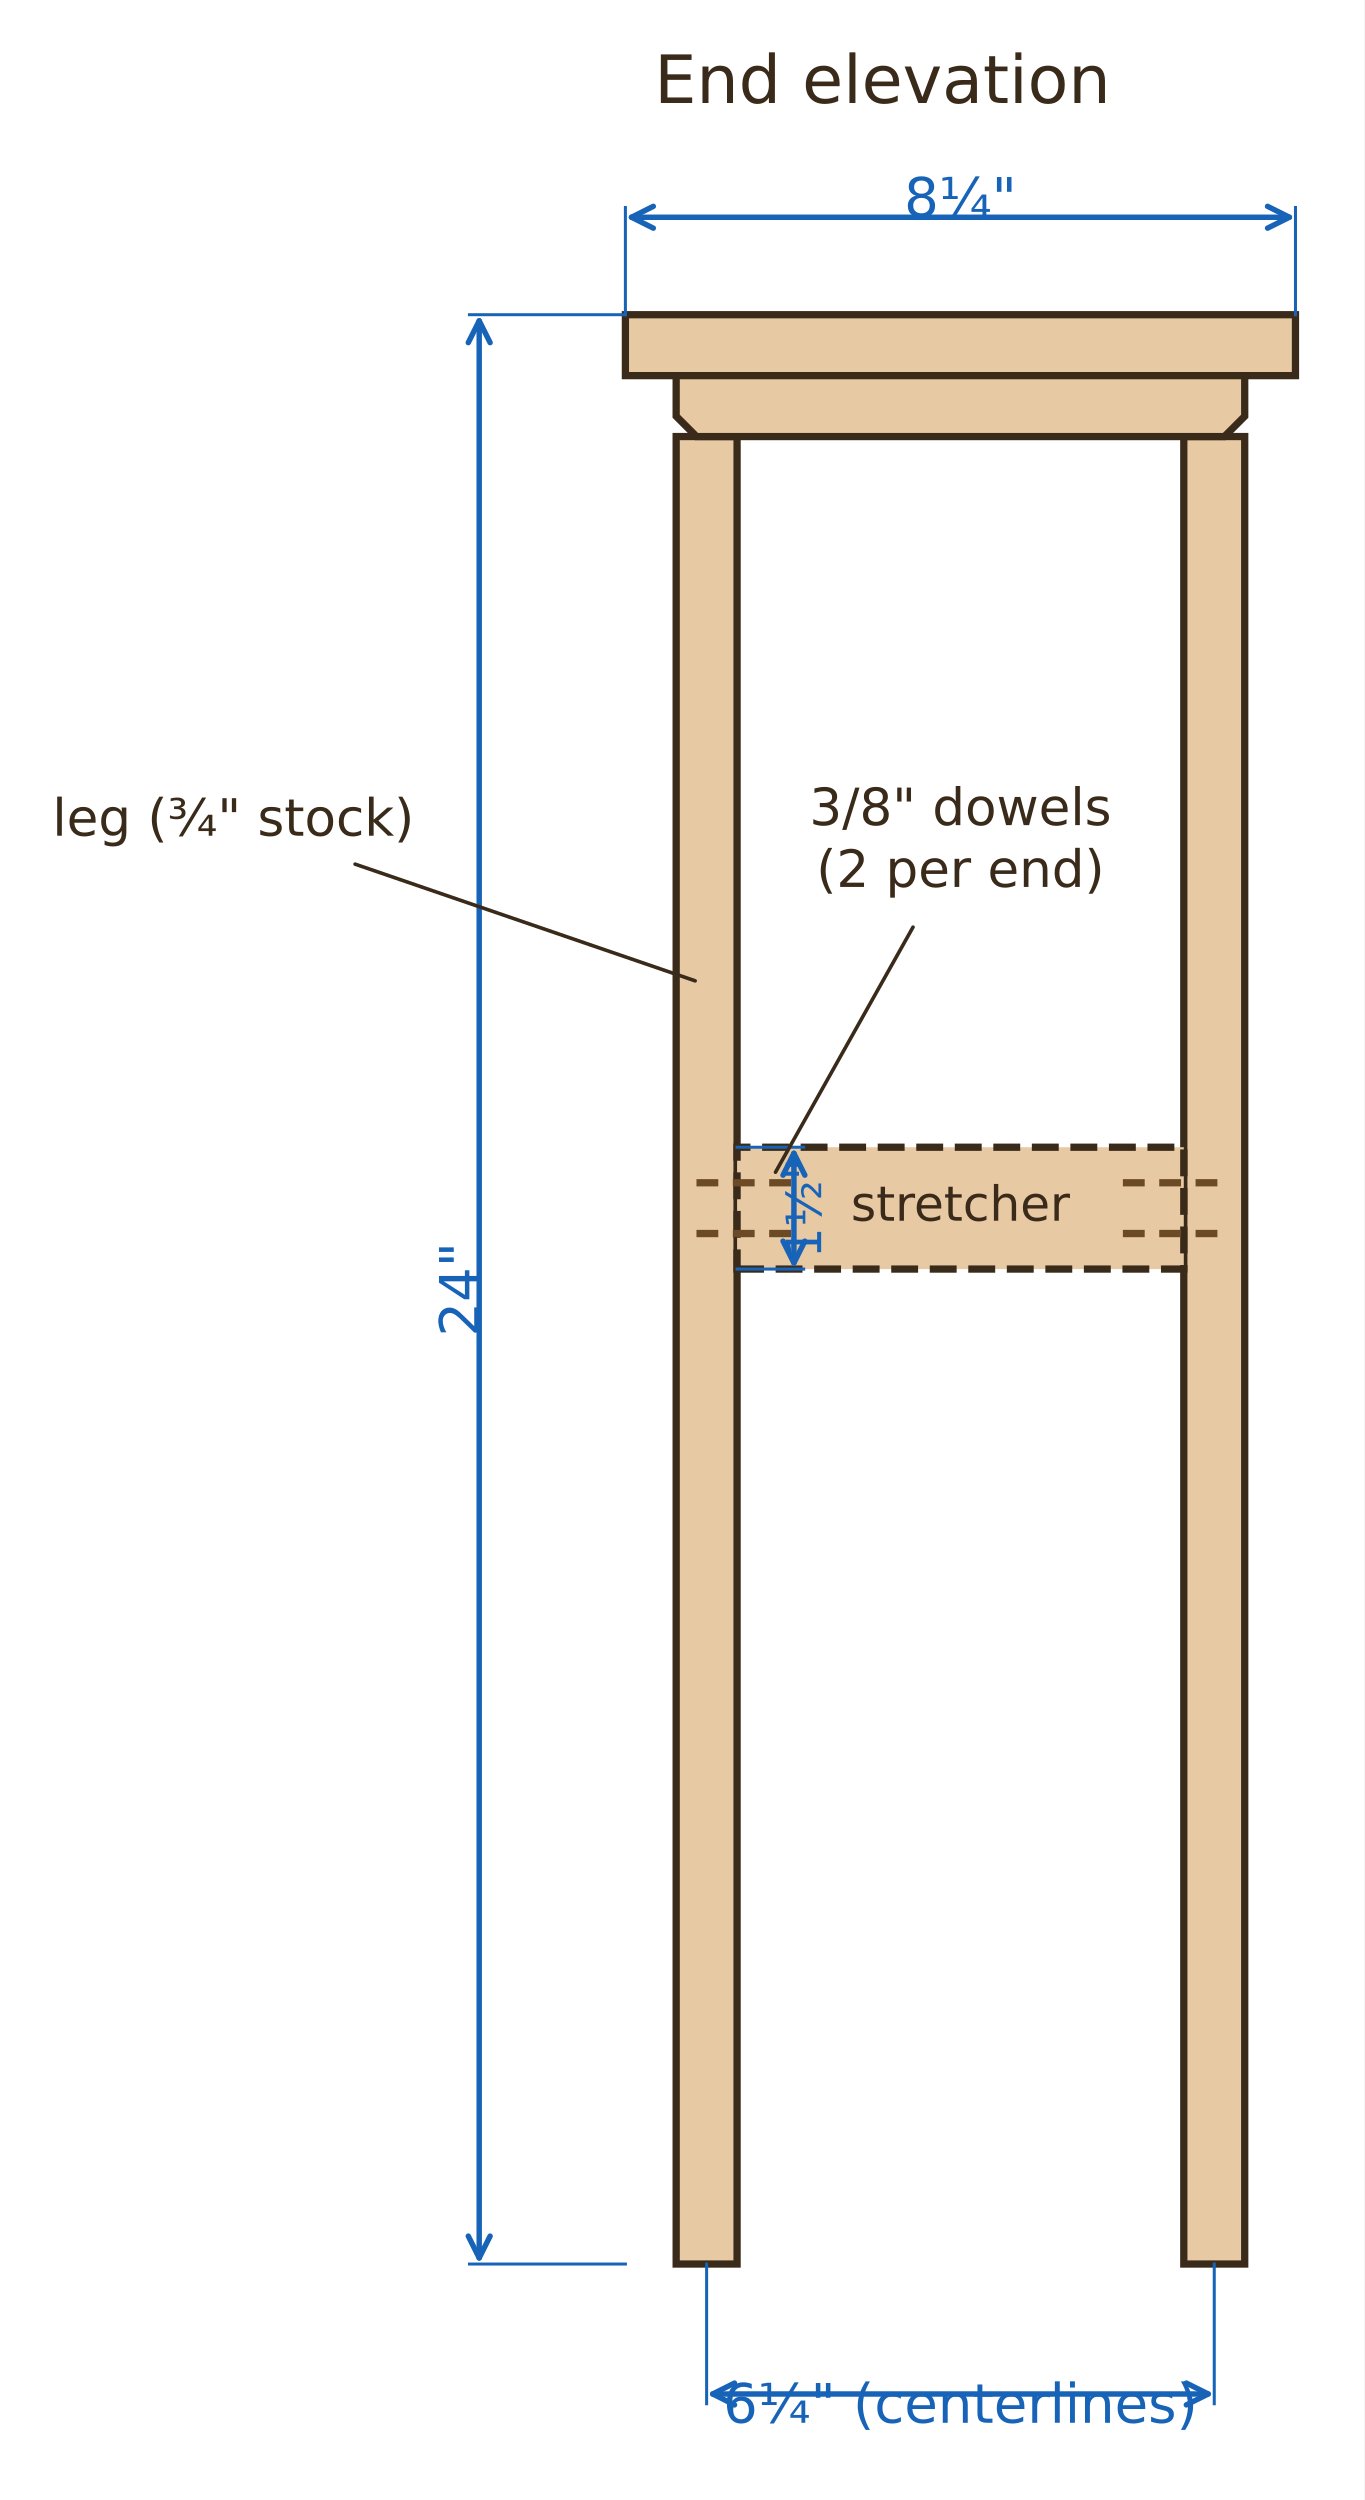
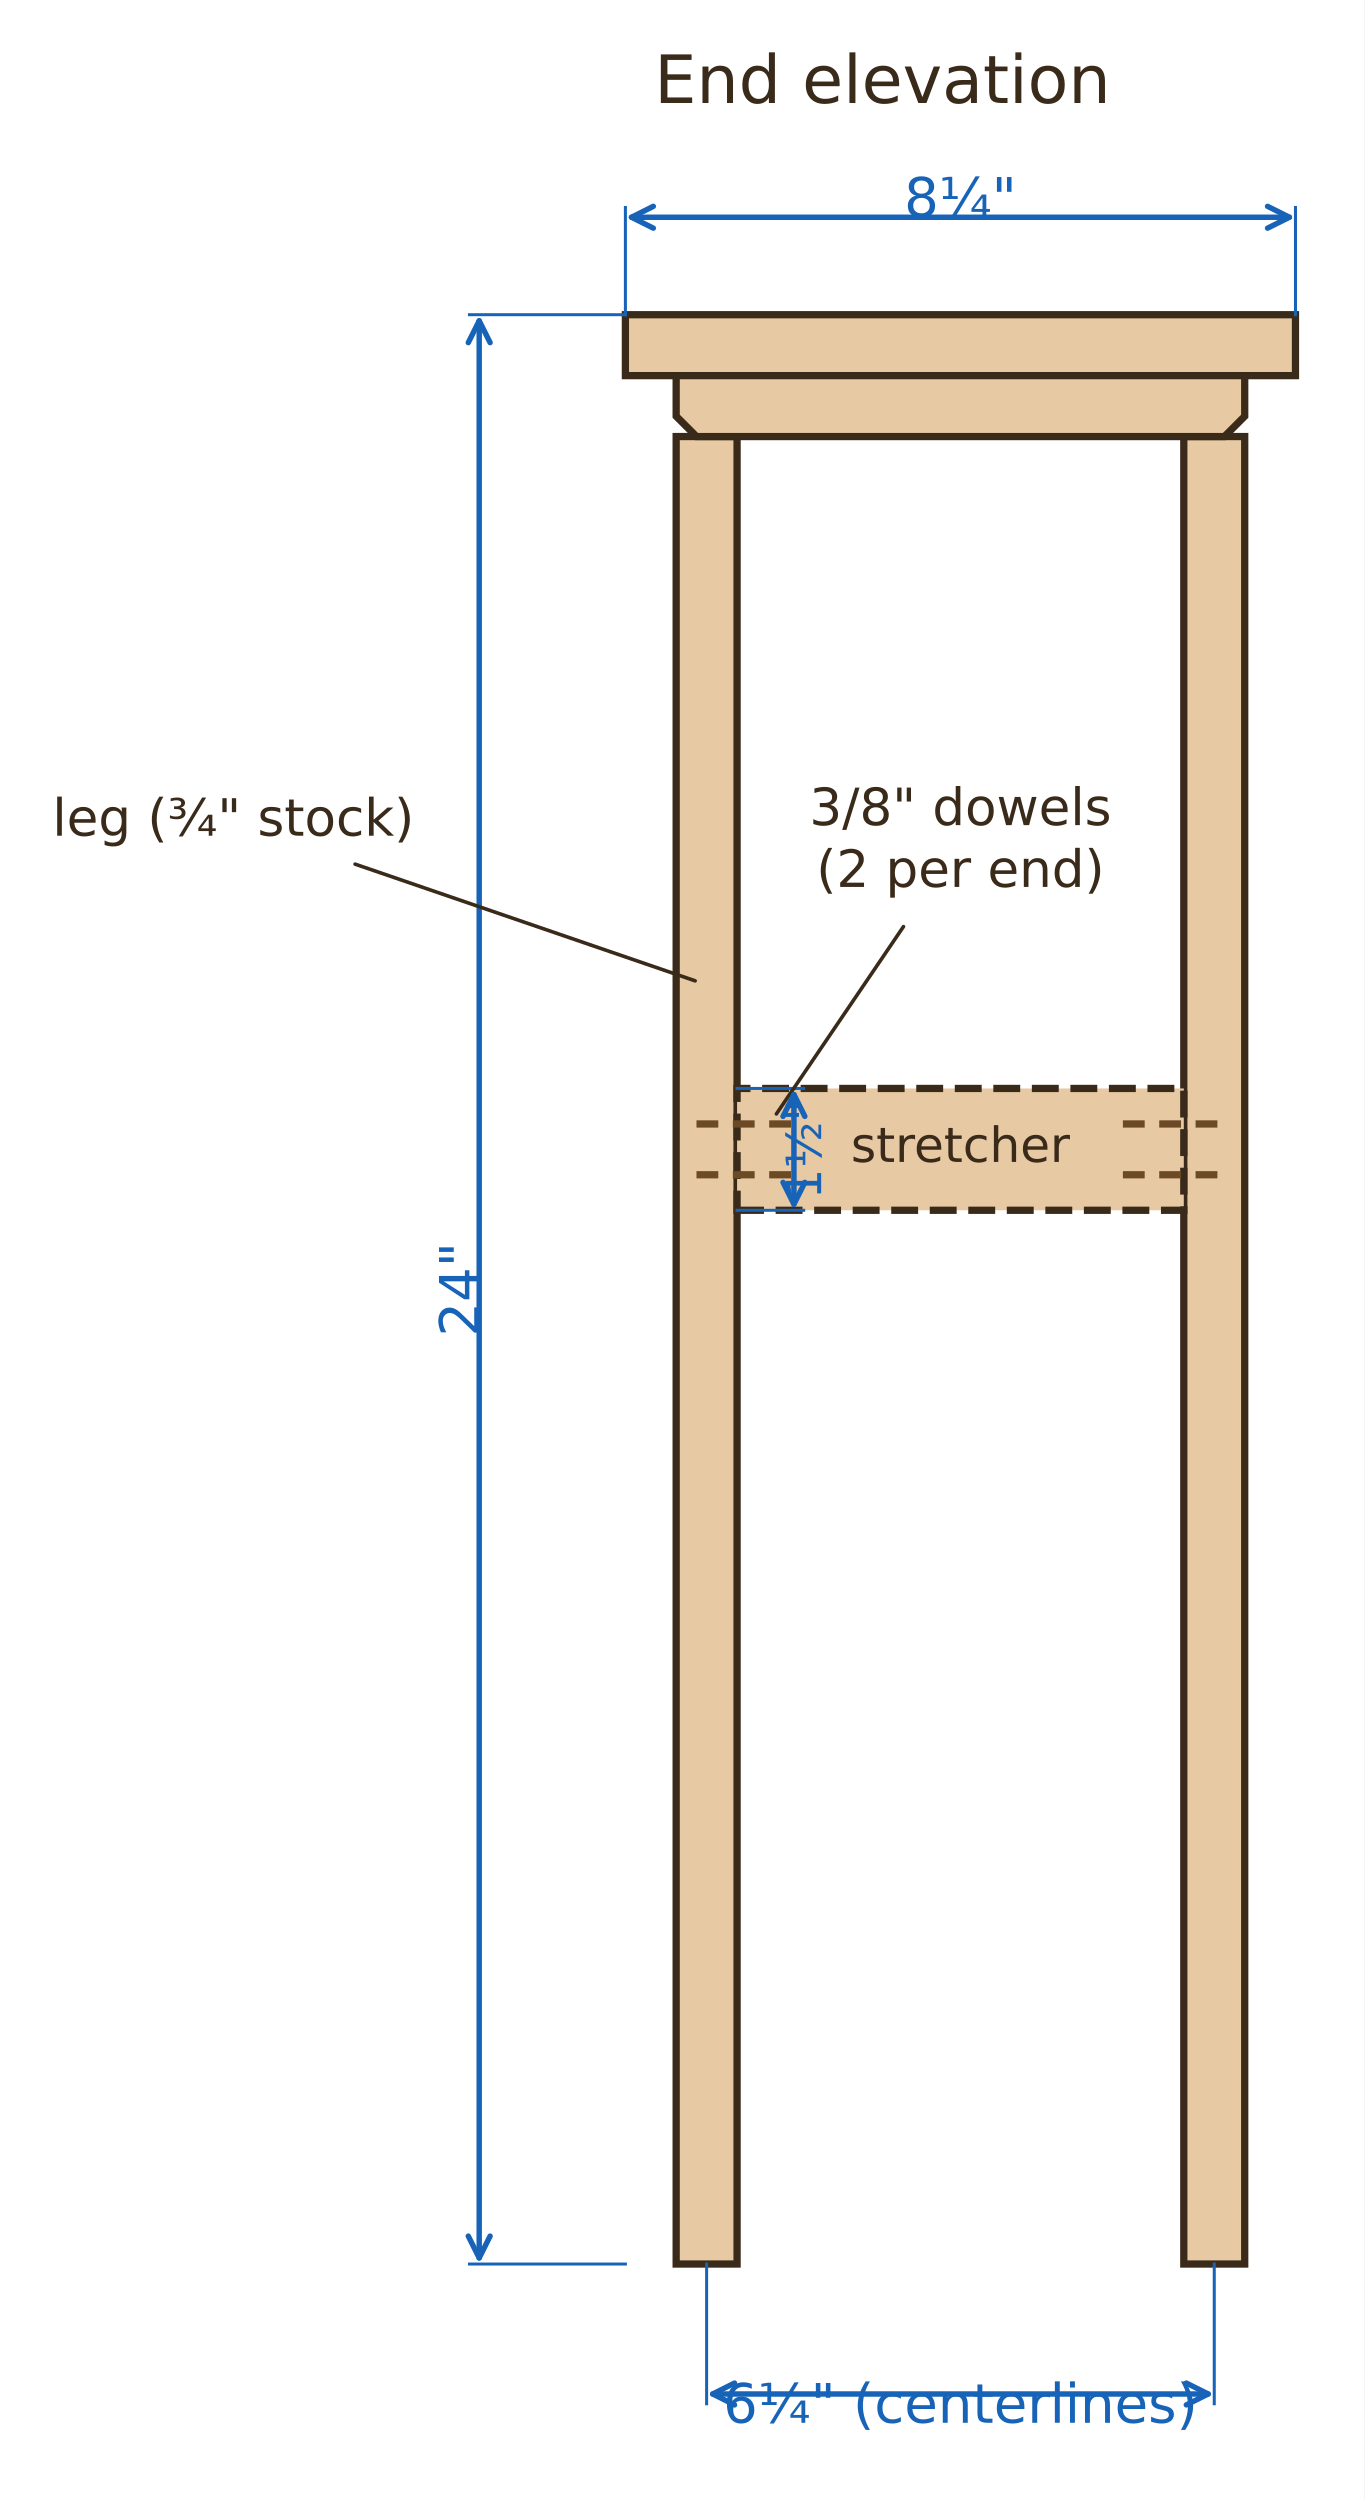
<svg xmlns="http://www.w3.org/2000/svg" xmlns:xlink="http://www.w3.org/1999/xlink" width="225.188pt" height="412.63pt" viewBox="0 0 225.188 412.63" version="1.1">
  <defs>
    <style type="text/css">*{stroke-linejoin: round; stroke-linecap: butt}</style>
  </defs>
  <g id="figure_1">
    <g id="patch_1">
      <path d="M 0 412.63  L 225.188 412.63  L 225.188 0  L 0 0  z " style="fill: #ffffff" />
    </g>
    <g id="axes_1">
      <g id="patch_2">
-         <path d="M 103.223 61.998  L 213.821 61.998  L 213.821 51.944  L 103.223 51.944  z " clip-path="url(#pc1c86fab91)" style="fill: #e7c9a4; stroke: #3a2a1a; stroke-width: 1.2; stroke-linejoin: miter" />
+         <path d="M 103.223 61.998  L 213.821 61.998  L 213.821 51.944  L 103.223 51.944  z " clip-path="url(#p1cf0721e81)" style="fill: #e7c9a4; stroke: #3a2a1a; stroke-width: 1.2; stroke-linejoin: miter" />
      </g>
      <g id="patch_3">
-         <path d="M 111.602 373.682  L 121.656 373.682  L 121.656 72.052  L 111.602 72.052  z " clip-path="url(#pc1c86fab91)" style="fill: #e7c9a4; stroke: #3a2a1a; stroke-width: 1.2; stroke-linejoin: miter" />
+         <path d="M 111.602 373.682  L 121.656 373.682  L 121.656 72.052  L 111.602 72.052  z " clip-path="url(#p1cf0721e81)" style="fill: #e7c9a4; stroke: #3a2a1a; stroke-width: 1.2; stroke-linejoin: miter" />
      </g>
      <g id="patch_4">
-         <path d="M 195.388 373.682  L 205.443 373.682  L 205.443 72.052  L 195.388 72.052  z " clip-path="url(#pc1c86fab91)" style="fill: #e7c9a4; stroke: #3a2a1a; stroke-width: 1.2; stroke-linejoin: miter" />
+         <path d="M 195.388 373.682  L 205.443 373.682  L 205.443 72.052  L 195.388 72.052  z " clip-path="url(#p1cf0721e81)" style="fill: #e7c9a4; stroke: #3a2a1a; stroke-width: 1.2; stroke-linejoin: miter" />
      </g>
      <g id="patch_5">
-         <path d="M 111.602 61.998  L 111.602 68.701  L 114.954 72.052  L 202.091 72.052  L 205.443 68.701  L 205.443 61.998  z " clip-path="url(#pc1c86fab91)" style="fill: #e7c9a4; stroke: #3a2a1a; stroke-width: 1.2; stroke-linejoin: miter" />
+         <path d="M 111.602 61.998  L 111.602 68.701  L 114.954 72.052  L 202.091 72.052  L 205.443 68.701  L 205.443 61.998  z " clip-path="url(#p1cf0721e81)" style="fill: #e7c9a4; stroke: #3a2a1a; stroke-width: 1.2; stroke-linejoin: miter" />
      </g>
      <g id="patch_6">
-         <path d="M 121.656 209.462  L 195.388 209.462  L 195.388 189.353  L 121.656 189.353  z " clip-path="url(#pc1c86fab91)" style="fill: #e7c9a4; stroke-dasharray: 4.44,1.92; stroke-dashoffset: 0; stroke: #3a2a1a; stroke-width: 1.2; stroke-linejoin: miter" />
+         <path d="M 121.656 199.76  L 195.388 199.76  L 195.388 179.651  L 121.656 179.651  z " clip-path="url(#p1cf0721e81)" style="fill: #e7c9a4; stroke-dasharray: 4.44,1.92; stroke-dashoffset: 0; stroke: #3a2a1a; stroke-width: 1.2; stroke-linejoin: miter" />
      </g>
      <g id="line2d_1">
-         <path d="M 114.954 203.597  L 131.711 203.597  " clip-path="url(#pc1c86fab91)" style="fill: none; stroke-dasharray: 3.6,2.4; stroke-dashoffset: 0; stroke: #6b4a25; stroke-width: 1.2" />
+         <path d="M 114.954 193.895  L 131.711 193.895  " clip-path="url(#p1cf0721e81)" style="fill: none; stroke-dasharray: 3.6,2.4; stroke-dashoffset: 0; stroke: #6b4a25; stroke-width: 1.2" />
      </g>
      <g id="line2d_2">
-         <path d="M 114.954 195.218  L 131.711 195.218  " clip-path="url(#pc1c86fab91)" style="fill: none; stroke-dasharray: 3.6,2.4; stroke-dashoffset: 0; stroke: #6b4a25; stroke-width: 1.2" />
+         <path d="M 114.954 185.516  L 131.711 185.516  " clip-path="url(#p1cf0721e81)" style="fill: none; stroke-dasharray: 3.6,2.4; stroke-dashoffset: 0; stroke: #6b4a25; stroke-width: 1.2" />
      </g>
      <g id="line2d_3">
-         <path d="M 185.334 203.597  L 202.091 203.597  " clip-path="url(#pc1c86fab91)" style="fill: none; stroke-dasharray: 3.6,2.4; stroke-dashoffset: 0; stroke: #6b4a25; stroke-width: 1.2" />
+         <path d="M 185.334 193.895  L 202.091 193.895  " clip-path="url(#p1cf0721e81)" style="fill: none; stroke-dasharray: 3.6,2.4; stroke-dashoffset: 0; stroke: #6b4a25; stroke-width: 1.2" />
      </g>
      <g id="line2d_4">
-         <path d="M 185.334 195.218  L 202.091 195.218  " clip-path="url(#pc1c86fab91)" style="fill: none; stroke-dasharray: 3.6,2.4; stroke-dashoffset: 0; stroke: #6b4a25; stroke-width: 1.2" />
+         <path d="M 185.334 185.516  L 202.091 185.516  " clip-path="url(#p1cf0721e81)" style="fill: none; stroke-dasharray: 3.6,2.4; stroke-dashoffset: 0; stroke: #6b4a25; stroke-width: 1.2" />
      </g>
      <g id="line2d_5">
-         <path d="M 103.223 373.682  L 77.484 373.682  " clip-path="url(#pc1c86fab91)" style="fill: none; stroke: #1763b8; stroke-width: 0.5; stroke-linecap: square" />
+         <path d="M 103.223 373.682  L 77.484 373.682  " clip-path="url(#p1cf0721e81)" style="fill: none; stroke: #1763b8; stroke-width: 0.5; stroke-linecap: square" />
      </g>
      <g id="line2d_6">
-         <path d="M 103.223 51.944  L 77.484 51.944  " clip-path="url(#pc1c86fab91)" style="fill: none; stroke: #1763b8; stroke-width: 0.5; stroke-linecap: square" />
+         <path d="M 103.223 51.944  L 77.484 51.944  " clip-path="url(#p1cf0721e81)" style="fill: none; stroke: #1763b8; stroke-width: 0.5; stroke-linecap: square" />
      </g>
      <g id="line2d_7">
-         <path d="M 103.223 51.944  L 103.223 34.248  " clip-path="url(#pc1c86fab91)" style="fill: none; stroke: #1763b8; stroke-width: 0.5; stroke-linecap: square" />
+         <path d="M 103.223 51.944  L 103.223 34.248  " clip-path="url(#p1cf0721e81)" style="fill: none; stroke: #1763b8; stroke-width: 0.5; stroke-linecap: square" />
      </g>
      <g id="line2d_8">
-         <path d="M 213.821 51.944  L 213.821 34.248  " clip-path="url(#pc1c86fab91)" style="fill: none; stroke: #1763b8; stroke-width: 0.5; stroke-linecap: square" />
+         <path d="M 213.821 51.944  L 213.821 34.248  " clip-path="url(#p1cf0721e81)" style="fill: none; stroke: #1763b8; stroke-width: 0.5; stroke-linecap: square" />
      </g>
      <g id="line2d_9">
-         <path d="M 116.629 373.682  L 116.629 396.74  " clip-path="url(#pc1c86fab91)" style="fill: none; stroke: #1763b8; stroke-width: 0.5; stroke-linecap: square" />
+         <path d="M 116.629 373.682  L 116.629 396.74  " clip-path="url(#p1cf0721e81)" style="fill: none; stroke: #1763b8; stroke-width: 0.5; stroke-linecap: square" />
      </g>
      <g id="line2d_10">
-         <path d="M 200.415 373.682  L 200.415 396.74  " clip-path="url(#pc1c86fab91)" style="fill: none; stroke: #1763b8; stroke-width: 0.5; stroke-linecap: square" />
+         <path d="M 200.415 373.682  L 200.415 396.74  " clip-path="url(#p1cf0721e81)" style="fill: none; stroke: #1763b8; stroke-width: 0.5; stroke-linecap: square" />
      </g>
      <g id="line2d_11">
-         <path d="M 121.656 209.462  L 132.649 209.462  " clip-path="url(#pc1c86fab91)" style="fill: none; stroke: #1763b8; stroke-width: 0.5; stroke-linecap: square" />
+         <path d="M 121.656 199.76  L 132.649 199.76  " clip-path="url(#p1cf0721e81)" style="fill: none; stroke: #1763b8; stroke-width: 0.5; stroke-linecap: square" />
      </g>
      <g id="line2d_12">
-         <path d="M 121.656 189.353  L 132.649 189.353  " clip-path="url(#pc1c86fab91)" style="fill: none; stroke: #1763b8; stroke-width: 0.5; stroke-linecap: square" />
+         <path d="M 121.656 179.651  L 132.649 179.651  " clip-path="url(#p1cf0721e81)" style="fill: none; stroke: #1763b8; stroke-width: 0.5; stroke-linecap: square" />
      </g>
      <g id="text_1">
-         <g style="fill: #3a2a1a" transform="translate(140.4448 201.4858) scale(0.08 -0.08)">
+         <g style="fill: #3a2a1a" transform="translate(140.4448 191.7837) scale(0.08 -0.08)">
          <defs>
            <path id="DejaVuSans-56" d="M 2834 3397  L 2834 2853  Q 2591 2978 2328 3040  Q 2066 3103 1784 3103  Q 1356 3103 1142 2972  Q 928 2841 928 2578  Q 928 2378 1081 2264  Q 1234 2150 1697 2047  L 1894 2003  Q 2506 1872 2764 1633  Q 3022 1394 3022 966  Q 3022 478 2636 193  Q 2250 -91 1575 -91  Q 1294 -91 989 -36  Q 684 19 347 128  L 347 722  Q 666 556 975 473  Q 1284 391 1588 391  Q 1994 391 2212 530  Q 2431 669 2431 922  Q 2431 1156 2273 1281  Q 2116 1406 1581 1522  L 1381 1569  Q 847 1681 609 1914  Q 372 2147 372 2553  Q 372 3047 722 3315  Q 1072 3584 1716 3584  Q 2034 3584 2315 3537  Q 2597 3491 2834 3397  z " transform="scale(0.015625)" />
            <path id="DejaVuSans-57" d="M 1172 4494  L 1172 3500  L 2356 3500  L 2356 3053  L 1172 3053  L 1172 1153  Q 1172 725 1289 603  Q 1406 481 1766 481  L 2356 481  L 2356 0  L 1766 0  Q 1100 0 847 248  Q 594 497 594 1153  L 594 3053  L 172 3053  L 172 3500  L 594 3500  L 594 4494  L 1172 4494  z " transform="scale(0.015625)" />
            <path id="DejaVuSans-55" d="M 2631 2963  Q 2534 3019 2420 3045  Q 2306 3072 2169 3072  Q 1681 3072 1420 2755  Q 1159 2438 1159 1844  L 1159 0  L 581 0  L 581 3500  L 1159 3500  L 1159 2956  Q 1341 3275 1631 3429  Q 1922 3584 2338 3584  Q 2397 3584 2469 3576  Q 2541 3569 2628 3553  L 2631 2963  z " transform="scale(0.015625)" />
            <path id="DejaVuSans-48" d="M 3597 1894  L 3597 1613  L 953 1613  Q 991 1019 1311 708  Q 1631 397 2203 397  Q 2534 397 2845 478  Q 3156 559 3463 722  L 3463 178  Q 3153 47 2828 -22  Q 2503 -91 2169 -91  Q 1331 -91 842 396  Q 353 884 353 1716  Q 353 2575 817 3079  Q 1281 3584 2069 3584  Q 2775 3584 3186 3129  Q 3597 2675 3597 1894  z M 3022 2063  Q 3016 2534 2758 2815  Q 2500 3097 2075 3097  Q 1594 3097 1305 2825  Q 1016 2553 972 2059  L 3022 2063  z " transform="scale(0.015625)" />
            <path id="DejaVuSans-46" d="M 3122 3366  L 3122 2828  Q 2878 2963 2633 3030  Q 2388 3097 2138 3097  Q 1578 3097 1268 2742  Q 959 2388 959 1747  Q 959 1106 1268 751  Q 1578 397 2138 397  Q 2388 397 2633 464  Q 2878 531 3122 666  L 3122 134  Q 2881 22 2623 -34  Q 2366 -91 2075 -91  Q 1284 -91 818 406  Q 353 903 353 1747  Q 353 2603 823 3093  Q 1294 3584 2113 3584  Q 2378 3584 2631 3529  Q 2884 3475 3122 3366  z " transform="scale(0.015625)" />
            <path id="DejaVuSans-4b" d="M 3513 2113  L 3513 0  L 2938 0  L 2938 2094  Q 2938 2591 2744 2837  Q 2550 3084 2163 3084  Q 1697 3084 1428 2787  Q 1159 2491 1159 1978  L 1159 0  L 581 0  L 581 4863  L 1159 4863  L 1159 2956  Q 1366 3272 1645 3428  Q 1925 3584 2291 3584  Q 2894 3584 3203 3211  Q 3513 2838 3513 2113  z " transform="scale(0.015625)" />
          </defs>
          <use xlink:href="#DejaVuSans-56" />
          <use xlink:href="#DejaVuSans-57" transform="translate(52.09375 0)" />
          <use xlink:href="#DejaVuSans-55" transform="translate(91.29688 0)" />
          <use xlink:href="#DejaVuSans-48" transform="translate(130.2031 0)" />
          <use xlink:href="#DejaVuSans-57" transform="translate(191.7344 0)" />
          <use xlink:href="#DejaVuSans-46" transform="translate(230.9375 0)" />
          <use xlink:href="#DejaVuSans-4b" transform="translate(285.9219 0)" />
          <use xlink:href="#DejaVuSans-48" transform="translate(349.2969 0)" />
          <use xlink:href="#DejaVuSans-55" transform="translate(410.8281 0)" />
        </g>
      </g>
      <g id="patch_7">
-         <path d="M 150.695 153.028  Q 139.346 173.251 127.997 193.475  " style="fill: none; stroke: #3a2a1a; stroke-width: 0.6; stroke-linecap: round" />
+         <path d="M 149.12 152.939  Q 138.632 168.399 128.144 183.858  " style="fill: none; stroke: #3a2a1a; stroke-width: 0.6; stroke-linecap: round" />
      </g>
      <g id="text_2">
        <g style="fill: #3a2a1a" transform="translate(133.5927 136.1885) scale(0.085 -0.085)">
          <defs>
            <path id="DejaVuSans-16" d="M 2597 2516  Q 3050 2419 3304 2112  Q 3559 1806 3559 1356  Q 3559 666 3084 287  Q 2609 -91 1734 -91  Q 1441 -91 1130 -33  Q 819 25 488 141  L 488 750  Q 750 597 1062 519  Q 1375 441 1716 441  Q 2309 441 2620 675  Q 2931 909 2931 1356  Q 2931 1769 2642 2001  Q 2353 2234 1838 2234  L 1294 2234  L 1294 2753  L 1863 2753  Q 2328 2753 2575 2939  Q 2822 3125 2822 3475  Q 2822 3834 2567 4026  Q 2313 4219 1838 4219  Q 1578 4219 1281 4162  Q 984 4106 628 3988  L 628 4550  Q 988 4650 1302 4700  Q 1616 4750 1894 4750  Q 2613 4750 3031 4423  Q 3450 4097 3450 3541  Q 3450 3153 3228 2886  Q 3006 2619 2597 2516  z " transform="scale(0.015625)" />
            <path id="DejaVuSans-12" d="M 1625 4666  L 2156 4666  L 531 -594  L 0 -594  L 1625 4666  z " transform="scale(0.015625)" />
            <path id="DejaVuSans-1b" d="M 2034 2216  Q 1584 2216 1326 1975  Q 1069 1734 1069 1313  Q 1069 891 1326 650  Q 1584 409 2034 409  Q 2484 409 2743 651  Q 3003 894 3003 1313  Q 3003 1734 2745 1975  Q 2488 2216 2034 2216  z M 1403 2484  Q 997 2584 770 2862  Q 544 3141 544 3541  Q 544 4100 942 4425  Q 1341 4750 2034 4750  Q 2731 4750 3128 4425  Q 3525 4100 3525 3541  Q 3525 3141 3298 2862  Q 3072 2584 2669 2484  Q 3125 2378 3379 2068  Q 3634 1759 3634 1313  Q 3634 634 3220 271  Q 2806 -91 2034 -91  Q 1263 -91 848 271  Q 434 634 434 1313  Q 434 1759 690 2068  Q 947 2378 1403 2484  z M 1172 3481  Q 1172 3119 1398 2916  Q 1625 2713 2034 2713  Q 2441 2713 2670 2916  Q 2900 3119 2900 3481  Q 2900 3844 2670 4047  Q 2441 4250 2034 4250  Q 1625 4250 1398 4047  Q 1172 3844 1172 3481  z " transform="scale(0.015625)" />
            <path id="DejaVuSans-5" d="M 1147 4666  L 1147 2931  L 616 2931  L 616 4666  L 1147 4666  z M 2328 4666  L 2328 2931  L 1797 2931  L 1797 4666  L 2328 4666  z " transform="scale(0.015625)" />
            <path id="DejaVuSans-3" transform="scale(0.015625)" />
            <path id="DejaVuSans-47" d="M 2906 2969  L 2906 4863  L 3481 4863  L 3481 0  L 2906 0  L 2906 525  Q 2725 213 2448 61  Q 2172 -91 1784 -91  Q 1150 -91 751 415  Q 353 922 353 1747  Q 353 2572 751 3078  Q 1150 3584 1784 3584  Q 2172 3584 2448 3432  Q 2725 3281 2906 2969  z M 947 1747  Q 947 1113 1208 752  Q 1469 391 1925 391  Q 2381 391 2643 752  Q 2906 1113 2906 1747  Q 2906 2381 2643 2742  Q 2381 3103 1925 3103  Q 1469 3103 1208 2742  Q 947 2381 947 1747  z " transform="scale(0.015625)" />
            <path id="DejaVuSans-52" d="M 1959 3097  Q 1497 3097 1228 2736  Q 959 2375 959 1747  Q 959 1119 1226 758  Q 1494 397 1959 397  Q 2419 397 2687 759  Q 2956 1122 2956 1747  Q 2956 2369 2687 2733  Q 2419 3097 1959 3097  z M 1959 3584  Q 2709 3584 3137 3096  Q 3566 2609 3566 1747  Q 3566 888 3137 398  Q 2709 -91 1959 -91  Q 1206 -91 779 398  Q 353 888 353 1747  Q 353 2609 779 3096  Q 1206 3584 1959 3584  z " transform="scale(0.015625)" />
            <path id="DejaVuSans-5a" d="M 269 3500  L 844 3500  L 1563 769  L 2278 3500  L 2956 3500  L 3675 769  L 4391 3500  L 4966 3500  L 4050 0  L 3372 0  L 2619 2869  L 1863 0  L 1184 0  L 269 3500  z " transform="scale(0.015625)" />
            <path id="DejaVuSans-4f" d="M 603 4863  L 1178 4863  L 1178 0  L 603 0  L 603 4863  z " transform="scale(0.015625)" />
          </defs>
          <use xlink:href="#DejaVuSans-16" />
          <use xlink:href="#DejaVuSans-12" transform="translate(63.625 0)" />
          <use xlink:href="#DejaVuSans-1b" transform="translate(97.3125 0)" />
          <use xlink:href="#DejaVuSans-5" transform="translate(160.9375 0)" />
          <use xlink:href="#DejaVuSans-3" transform="translate(206.9375 0)" />
          <use xlink:href="#DejaVuSans-47" transform="translate(238.7188 0)" />
          <use xlink:href="#DejaVuSans-52" transform="translate(302.2031 0)" />
          <use xlink:href="#DejaVuSans-5a" transform="translate(363.3906 0)" />
          <use xlink:href="#DejaVuSans-48" transform="translate(445.1719 0)" />
          <use xlink:href="#DejaVuSans-4f" transform="translate(506.7031 0)" />
          <use xlink:href="#DejaVuSans-56" transform="translate(534.4844 0)" />
        </g>
        <g style="fill: #3a2a1a" transform="translate(134.7336 146.3908) scale(0.085 -0.085)">
          <defs>
            <path id="DejaVuSans-b" d="M 1984 4856  Q 1566 4138 1362 3434  Q 1159 2731 1159 2009  Q 1159 1288 1364 580  Q 1569 -128 1984 -844  L 1484 -844  Q 1016 -109 783 600  Q 550 1309 550 2009  Q 550 2706 781 3412  Q 1013 4119 1484 4856  L 1984 4856  z " transform="scale(0.015625)" />
            <path id="DejaVuSans-15" d="M 1228 531  L 3431 531  L 3431 0  L 469 0  L 469 531  Q 828 903 1448 1529  Q 2069 2156 2228 2338  Q 2531 2678 2651 2914  Q 2772 3150 2772 3378  Q 2772 3750 2511 3984  Q 2250 4219 1831 4219  Q 1534 4219 1204 4116  Q 875 4013 500 3803  L 500 4441  Q 881 4594 1212 4672  Q 1544 4750 1819 4750  Q 2544 4750 2975 4387  Q 3406 4025 3406 3419  Q 3406 3131 3298 2873  Q 3191 2616 2906 2266  Q 2828 2175 2409 1742  Q 1991 1309 1228 531  z " transform="scale(0.015625)" />
            <path id="DejaVuSans-53" d="M 1159 525  L 1159 -1331  L 581 -1331  L 581 3500  L 1159 3500  L 1159 2969  Q 1341 3281 1617 3432  Q 1894 3584 2278 3584  Q 2916 3584 3314 3078  Q 3713 2572 3713 1747  Q 3713 922 3314 415  Q 2916 -91 2278 -91  Q 1894 -91 1617 61  Q 1341 213 1159 525  z M 3116 1747  Q 3116 2381 2855 2742  Q 2594 3103 2138 3103  Q 1681 3103 1420 2742  Q 1159 2381 1159 1747  Q 1159 1113 1420 752  Q 1681 391 2138 391  Q 2594 391 2855 752  Q 3116 1113 3116 1747  z " transform="scale(0.015625)" />
            <path id="DejaVuSans-51" d="M 3513 2113  L 3513 0  L 2938 0  L 2938 2094  Q 2938 2591 2744 2837  Q 2550 3084 2163 3084  Q 1697 3084 1428 2787  Q 1159 2491 1159 1978  L 1159 0  L 581 0  L 581 3500  L 1159 3500  L 1159 2956  Q 1366 3272 1645 3428  Q 1925 3584 2291 3584  Q 2894 3584 3203 3211  Q 3513 2838 3513 2113  z " transform="scale(0.015625)" />
            <path id="DejaVuSans-c" d="M 513 4856  L 1013 4856  Q 1481 4119 1714 3412  Q 1947 2706 1947 2009  Q 1947 1309 1714 600  Q 1481 -109 1013 -844  L 513 -844  Q 928 -128 1133 580  Q 1338 1288 1338 2009  Q 1338 2731 1133 3434  Q 928 4138 513 4856  z " transform="scale(0.015625)" />
          </defs>
          <use xlink:href="#DejaVuSans-b" />
          <use xlink:href="#DejaVuSans-15" transform="translate(39.01562 0)" />
          <use xlink:href="#DejaVuSans-3" transform="translate(102.6406 0)" />
          <use xlink:href="#DejaVuSans-53" transform="translate(134.4219 0)" />
          <use xlink:href="#DejaVuSans-48" transform="translate(197.9062 0)" />
          <use xlink:href="#DejaVuSans-55" transform="translate(259.4375 0)" />
          <use xlink:href="#DejaVuSans-3" transform="translate(300.5469 0)" />
          <use xlink:href="#DejaVuSans-48" transform="translate(332.3281 0)" />
          <use xlink:href="#DejaVuSans-51" transform="translate(393.8594 0)" />
          <use xlink:href="#DejaVuSans-47" transform="translate(457.2344 0)" />
          <use xlink:href="#DejaVuSans-c" transform="translate(520.7188 0)" />
        </g>
      </g>
      <g id="patch_8">
        <path d="M 79.093 52.95  Q 79.093 212.813 79.093 372.676  " style="fill: none; stroke: #1763b8; stroke-width: 0.9; stroke-linecap: round" />
        <path d="M 77.293 56.55  L 79.093 52.95  L 80.893 56.55  " style="fill: none; stroke: #1763b8; stroke-width: 0.9; stroke-linecap: round" />
        <path d="M 80.893 369.076  L 79.093 372.676  L 77.293 369.076  " style="fill: none; stroke: #1763b8; stroke-width: 0.9; stroke-linecap: round" />
      </g>
      <g id="text_3">
        <g style="fill: #1763b8" transform="translate(79.01791 220.6094) rotate(-90) scale(0.09 -0.09)">
          <defs>
            <path id="DejaVuSans-17" d="M 2419 4116  L 825 1625  L 2419 1625  L 2419 4116  z M 2253 4666  L 3047 4666  L 3047 1625  L 3713 1625  L 3713 1100  L 3047 1100  L 3047 0  L 2419 0  L 2419 1100  L 313 1100  L 313 1709  L 2253 4666  z " transform="scale(0.015625)" />
          </defs>
          <use xlink:href="#DejaVuSans-15" />
          <use xlink:href="#DejaVuSans-17" transform="translate(63.625 0)" />
          <use xlink:href="#DejaVuSans-5" transform="translate(127.25 0)" />
        </g>
      </g>
      <g id="patch_9">
        <path d="M 212.815 35.857  Q 158.522 35.857 104.23 35.857  " style="fill: none; stroke: #1763b8; stroke-width: 0.9; stroke-linecap: round" />
        <path d="M 209.215 34.057  L 212.815 35.857  L 209.215 37.657  " style="fill: none; stroke: #1763b8; stroke-width: 0.9; stroke-linecap: round" />
        <path d="M 107.83 37.657  L 104.23 35.857  L 107.83 34.057  " style="fill: none; stroke: #1763b8; stroke-width: 0.9; stroke-linecap: round" />
      </g>
      <g id="text_4">
        <g style="fill: #1763b8" transform="translate(149.2277 35.78167) scale(0.09 -0.09)">
          <defs>
            <path id="DejaVuSans-7e" d="M 488 2431  L 1125 2431  L 1125 4341  L 428 4213  L 428 4575  L 1147 4697  L 1575 4697  L 1575 2431  L 2216 2431  L 2216 2088  L 488 2088  L 488 2431  z M 5125 2231  L 4159 921  L 5125 921  L 5125 2231  z M 5056 2609  L 5575 2609  L 5575 921  L 5997 921  L 5997 581  L 5575 581  L 5575 0  L 5125 0  L 5125 581  L 3831 581  L 3831 959  L 5056 2609  z M 4307 4750  L 4807 4750  L 1894 -91  L 1394 -91  L 4307 4750  z " transform="scale(0.015625)" />
          </defs>
          <use xlink:href="#DejaVuSans-1b" />
          <use xlink:href="#DejaVuSans-7e" transform="translate(63.625 0)" />
          <use xlink:href="#DejaVuSans-5" transform="translate(160.5469 0)" />
        </g>
      </g>
      <g id="patch_10">
        <path d="M 199.409 395.132  Q 158.522 395.132 117.635 395.132  " style="fill: none; stroke: #1763b8; stroke-width: 0.9; stroke-linecap: round" />
        <path d="M 195.809 393.332  L 199.409 395.132  L 195.809 396.932  " style="fill: none; stroke: #1763b8; stroke-width: 0.9; stroke-linecap: round" />
        <path d="M 121.235 396.932  L 117.635 395.132  L 121.235 393.332  " style="fill: none; stroke: #1763b8; stroke-width: 0.9; stroke-linecap: round" />
      </g>
      <g id="text_5">
        <g style="fill: #1763b8" transform="translate(119.3428 399.883) scale(0.09 -0.09)">
          <defs>
            <path id="DejaVuSans-19" d="M 2113 2584  Q 1688 2584 1439 2293  Q 1191 2003 1191 1497  Q 1191 994 1439 701  Q 1688 409 2113 409  Q 2538 409 2786 701  Q 3034 994 3034 1497  Q 3034 2003 2786 2293  Q 2538 2584 2113 2584  z M 3366 4563  L 3366 3988  Q 3128 4100 2886 4159  Q 2644 4219 2406 4219  Q 1781 4219 1451 3797  Q 1122 3375 1075 2522  Q 1259 2794 1537 2939  Q 1816 3084 2150 3084  Q 2853 3084 3261 2657  Q 3669 2231 3669 1497  Q 3669 778 3244 343  Q 2819 -91 2113 -91  Q 1303 -91 875 529  Q 447 1150 447 2328  Q 447 3434 972 4092  Q 1497 4750 2381 4750  Q 2619 4750 2861 4703  Q 3103 4656 3366 4563  z " transform="scale(0.015625)" />
            <path id="DejaVuSans-4c" d="M 603 3500  L 1178 3500  L 1178 0  L 603 0  L 603 3500  z M 603 4863  L 1178 4863  L 1178 4134  L 603 4134  L 603 4863  z " transform="scale(0.015625)" />
          </defs>
          <use xlink:href="#DejaVuSans-19" />
          <use xlink:href="#DejaVuSans-7e" transform="translate(63.625 0)" />
          <use xlink:href="#DejaVuSans-5" transform="translate(160.5469 0)" />
          <use xlink:href="#DejaVuSans-3" transform="translate(206.5469 0)" />
          <use xlink:href="#DejaVuSans-b" transform="translate(238.3281 0)" />
          <use xlink:href="#DejaVuSans-46" transform="translate(277.3438 0)" />
          <use xlink:href="#DejaVuSans-48" transform="translate(332.3281 0)" />
          <use xlink:href="#DejaVuSans-51" transform="translate(393.8594 0)" />
          <use xlink:href="#DejaVuSans-57" transform="translate(457.2344 0)" />
          <use xlink:href="#DejaVuSans-48" transform="translate(496.4375 0)" />
          <use xlink:href="#DejaVuSans-55" transform="translate(557.9688 0)" />
          <use xlink:href="#DejaVuSans-4f" transform="translate(599.0781 0)" />
          <use xlink:href="#DejaVuSans-4c" transform="translate(626.8594 0)" />
          <use xlink:href="#DejaVuSans-51" transform="translate(654.6406 0)" />
          <use xlink:href="#DejaVuSans-48" transform="translate(718.0156 0)" />
          <use xlink:href="#DejaVuSans-56" transform="translate(779.5469 0)" />
          <use xlink:href="#DejaVuSans-c" transform="translate(831.6406 0)" />
        </g>
      </g>
      <g id="patch_11">
-         <path d="M 131.04 190.359  Q 131.04 199.407 131.04 208.455  " style="fill: none; stroke: #1763b8; stroke-width: 0.9; stroke-linecap: round" />
-         <path d="M 129.24 193.959  L 131.04 190.359  L 132.84 193.959  " style="fill: none; stroke: #1763b8; stroke-width: 0.9; stroke-linecap: round" />
-         <path d="M 132.84 204.855  L 131.04 208.455  L 129.24 204.855  " style="fill: none; stroke: #1763b8; stroke-width: 0.9; stroke-linecap: round" />
+         <path d="M 131.04 180.657  Q 131.04 189.705 131.04 198.753  " style="fill: none; stroke: #1763b8; stroke-width: 0.9; stroke-linecap: round" />
+         <path d="M 129.24 184.257  L 131.04 180.657  L 132.84 184.257  " style="fill: none; stroke: #1763b8; stroke-width: 0.9; stroke-linecap: round" />
+         <path d="M 132.84 195.153  L 131.04 198.753  L 129.24 195.153  " style="fill: none; stroke: #1763b8; stroke-width: 0.9; stroke-linecap: round" />
      </g>
      <g id="text_6">
-         <g style="fill: #1763b8" transform="translate(135.5316 207.6692) rotate(-90) scale(0.08 -0.08)">
+         <g style="fill: #1763b8" transform="translate(135.5316 197.9672) rotate(-90) scale(0.08 -0.08)">
          <defs>
            <path id="DejaVuSans-14" d="M 794 531  L 1825 531  L 1825 4091  L 703 3866  L 703 4441  L 1819 4666  L 2450 4666  L 2450 531  L 3481 531  L 3481 0  L 794 0  L 794 531  z " transform="scale(0.015625)" />
            <path id="DejaVuSans-7f" d="M 488 2431  L 1125 2431  L 1125 4341  L 428 4213  L 428 4575  L 1147 4697  L 1575 4697  L 1575 2431  L 2216 2431  L 2216 2088  L 488 2088  L 488 2431  z M 4472 356  L 5797 356  L 5797 0  L 3928 0  L 3928 343  Q 4034 440 4231 615  Q 5306 1568 5306 1862  Q 5306 2068 5143 2194  Q 4981 2321 4715 2321  Q 4553 2321 4362 2266  Q 4172 2212 3947 2103  L 3947 2487  Q 4187 2575 4395 2618  Q 4603 2662 4781 2662  Q 5234 2662 5506 2456  Q 5778 2250 5778 1912  Q 5778 1478 4743 590  Q 4568 440 4472 356  z M 4307 4750  L 4807 4750  L 1894 -91  L 1394 -91  L 4307 4750  z " transform="scale(0.015625)" />
          </defs>
          <use xlink:href="#DejaVuSans-14" />
          <use xlink:href="#DejaVuSans-7f" transform="translate(63.625 0)" />
          <use xlink:href="#DejaVuSans-5" transform="translate(160.5469 0)" />
        </g>
      </g>
      <g id="patch_12">
        <path d="M 58.608 142.629  Q 86.671 152.26 114.735 161.891  " style="fill: none; stroke: #3a2a1a; stroke-width: 0.6; stroke-linecap: round" />
      </g>
      <g id="text_7">
        <g style="fill: #3a2a1a" transform="translate(8.64 137.9382) scale(0.085 -0.085)">
          <defs>
            <path id="DejaVuSans-4a" d="M 2906 1791  Q 2906 2416 2648 2759  Q 2391 3103 1925 3103  Q 1463 3103 1205 2759  Q 947 2416 947 1791  Q 947 1169 1205 825  Q 1463 481 1925 481  Q 2391 481 2648 825  Q 2906 1169 2906 1791  z M 3481 434  Q 3481 -459 3084 -895  Q 2688 -1331 1869 -1331  Q 1566 -1331 1297 -1286  Q 1028 -1241 775 -1147  L 775 -588  Q 1028 -725 1275 -790  Q 1522 -856 1778 -856  Q 2344 -856 2625 -561  Q 2906 -266 2906 331  L 2906 616  Q 2728 306 2450 153  Q 2172 0 1784 0  Q 1141 0 747 490  Q 353 981 353 1791  Q 353 2603 747 3093  Q 1141 3584 1784 3584  Q 2172 3584 2450 3431  Q 2728 3278 2906 2969  L 2906 3500  L 3481 3500  L 3481 434  z " transform="scale(0.015625)" />
            <path id="DejaVuSans-80" d="M 1638 3500  Q 1925 3444 2083 3273  Q 2241 3103 2241 2847  Q 2241 2459 1944 2250  Q 1647 2041 1094 2041  Q 916 2041 720 2073  Q 525 2106 306 2169  L 306 2547  Q 469 2463 655 2422  Q 841 2381 1050 2381  Q 1391 2381 1578 2504  Q 1766 2628 1766 2847  Q 1766 3078 1592 3197  Q 1419 3316 1081 3316  L 813 3316  L 813 3653  L 1106 3653  Q 1400 3653 1551 3751  Q 1703 3850 1703 4038  Q 1703 4219 1547 4314  Q 1391 4409 1094 4409  Q 969 4409 809 4381  Q 650 4353 397 4281  L 397 4641  Q 625 4694 825 4722  Q 1025 4750 1197 4750  Q 1647 4750 1911 4565  Q 2175 4381 2175 4072  Q 2175 3856 2034 3706  Q 1894 3556 1638 3500  z M 5125 2231  L 4159 921  L 5125 921  L 5125 2231  z M 5056 2609  L 5575 2609  L 5575 921  L 5997 921  L 5997 581  L 5575 581  L 5575 0  L 5125 0  L 5125 581  L 3831 581  L 3831 959  L 5056 2609  z M 4307 4750  L 4807 4750  L 1894 -91  L 1394 -91  L 4307 4750  z " transform="scale(0.015625)" />
            <path id="DejaVuSans-4e" d="M 581 4863  L 1159 4863  L 1159 1991  L 2875 3500  L 3609 3500  L 1753 1863  L 3688 0  L 2938 0  L 1159 1709  L 1159 0  L 581 0  L 581 4863  z " transform="scale(0.015625)" />
          </defs>
          <use xlink:href="#DejaVuSans-4f" />
          <use xlink:href="#DejaVuSans-48" transform="translate(27.78125 0)" />
          <use xlink:href="#DejaVuSans-4a" transform="translate(89.3125 0)" />
          <use xlink:href="#DejaVuSans-3" transform="translate(152.7969 0)" />
          <use xlink:href="#DejaVuSans-b" transform="translate(184.5781 0)" />
          <use xlink:href="#DejaVuSans-80" transform="translate(223.5938 0)" />
          <use xlink:href="#DejaVuSans-5" transform="translate(320.5156 0)" />
          <use xlink:href="#DejaVuSans-3" transform="translate(366.5156 0)" />
          <use xlink:href="#DejaVuSans-56" transform="translate(398.2969 0)" />
          <use xlink:href="#DejaVuSans-57" transform="translate(450.3906 0)" />
          <use xlink:href="#DejaVuSans-52" transform="translate(489.5938 0)" />
          <use xlink:href="#DejaVuSans-46" transform="translate(550.7812 0)" />
          <use xlink:href="#DejaVuSans-4e" transform="translate(605.7656 0)" />
          <use xlink:href="#DejaVuSans-c" transform="translate(663.6719 0)" />
        </g>
      </g>
      <g id="text_8">
        <g style="fill: #3a2a1a" transform="translate(107.995 16.99828) scale(0.11 -0.11)">
          <defs>
            <path id="DejaVuSans-28" d="M 628 4666  L 3578 4666  L 3578 4134  L 1259 4134  L 1259 2753  L 3481 2753  L 3481 2222  L 1259 2222  L 1259 531  L 3634 531  L 3634 0  L 628 0  L 628 4666  z " transform="scale(0.015625)" />
            <path id="DejaVuSans-59" d="M 191 3500  L 800 3500  L 1894 563  L 2988 3500  L 3597 3500  L 2284 0  L 1503 0  L 191 3500  z " transform="scale(0.015625)" />
            <path id="DejaVuSans-44" d="M 2194 1759  Q 1497 1759 1228 1600  Q 959 1441 959 1056  Q 959 750 1161 570  Q 1363 391 1709 391  Q 2188 391 2477 730  Q 2766 1069 2766 1631  L 2766 1759  L 2194 1759  z M 3341 1997  L 3341 0  L 2766 0  L 2766 531  Q 2569 213 2275 61  Q 1981 -91 1556 -91  Q 1019 -91 701 211  Q 384 513 384 1019  Q 384 1609 779 1909  Q 1175 2209 1959 2209  L 2766 2209  L 2766 2266  Q 2766 2663 2505 2880  Q 2244 3097 1772 3097  Q 1472 3097 1187 3025  Q 903 2953 641 2809  L 641 3341  Q 956 3463 1253 3523  Q 1550 3584 1831 3584  Q 2591 3584 2966 3190  Q 3341 2797 3341 1997  z " transform="scale(0.015625)" />
          </defs>
          <use xlink:href="#DejaVuSans-28" />
          <use xlink:href="#DejaVuSans-51" transform="translate(63.1875 0)" />
          <use xlink:href="#DejaVuSans-47" transform="translate(126.5625 0)" />
          <use xlink:href="#DejaVuSans-3" transform="translate(190.0469 0)" />
          <use xlink:href="#DejaVuSans-48" transform="translate(221.8281 0)" />
          <use xlink:href="#DejaVuSans-4f" transform="translate(283.3594 0)" />
          <use xlink:href="#DejaVuSans-48" transform="translate(311.1406 0)" />
          <use xlink:href="#DejaVuSans-59" transform="translate(372.6719 0)" />
          <use xlink:href="#DejaVuSans-44" transform="translate(431.8594 0)" />
          <use xlink:href="#DejaVuSans-57" transform="translate(493.1406 0)" />
          <use xlink:href="#DejaVuSans-4c" transform="translate(532.3438 0)" />
          <use xlink:href="#DejaVuSans-52" transform="translate(560.125 0)" />
          <use xlink:href="#DejaVuSans-51" transform="translate(621.3125 0)" />
        </g>
      </g>
    </g>
  </g>
  <defs>
-     <clipPath id="pc1c86fab91">
+     <clipPath id="p1cf0721e81">
      <rect x="74.758" y="26.998" width="141.79" height="376.992" />
    </clipPath>
  </defs>
</svg>
